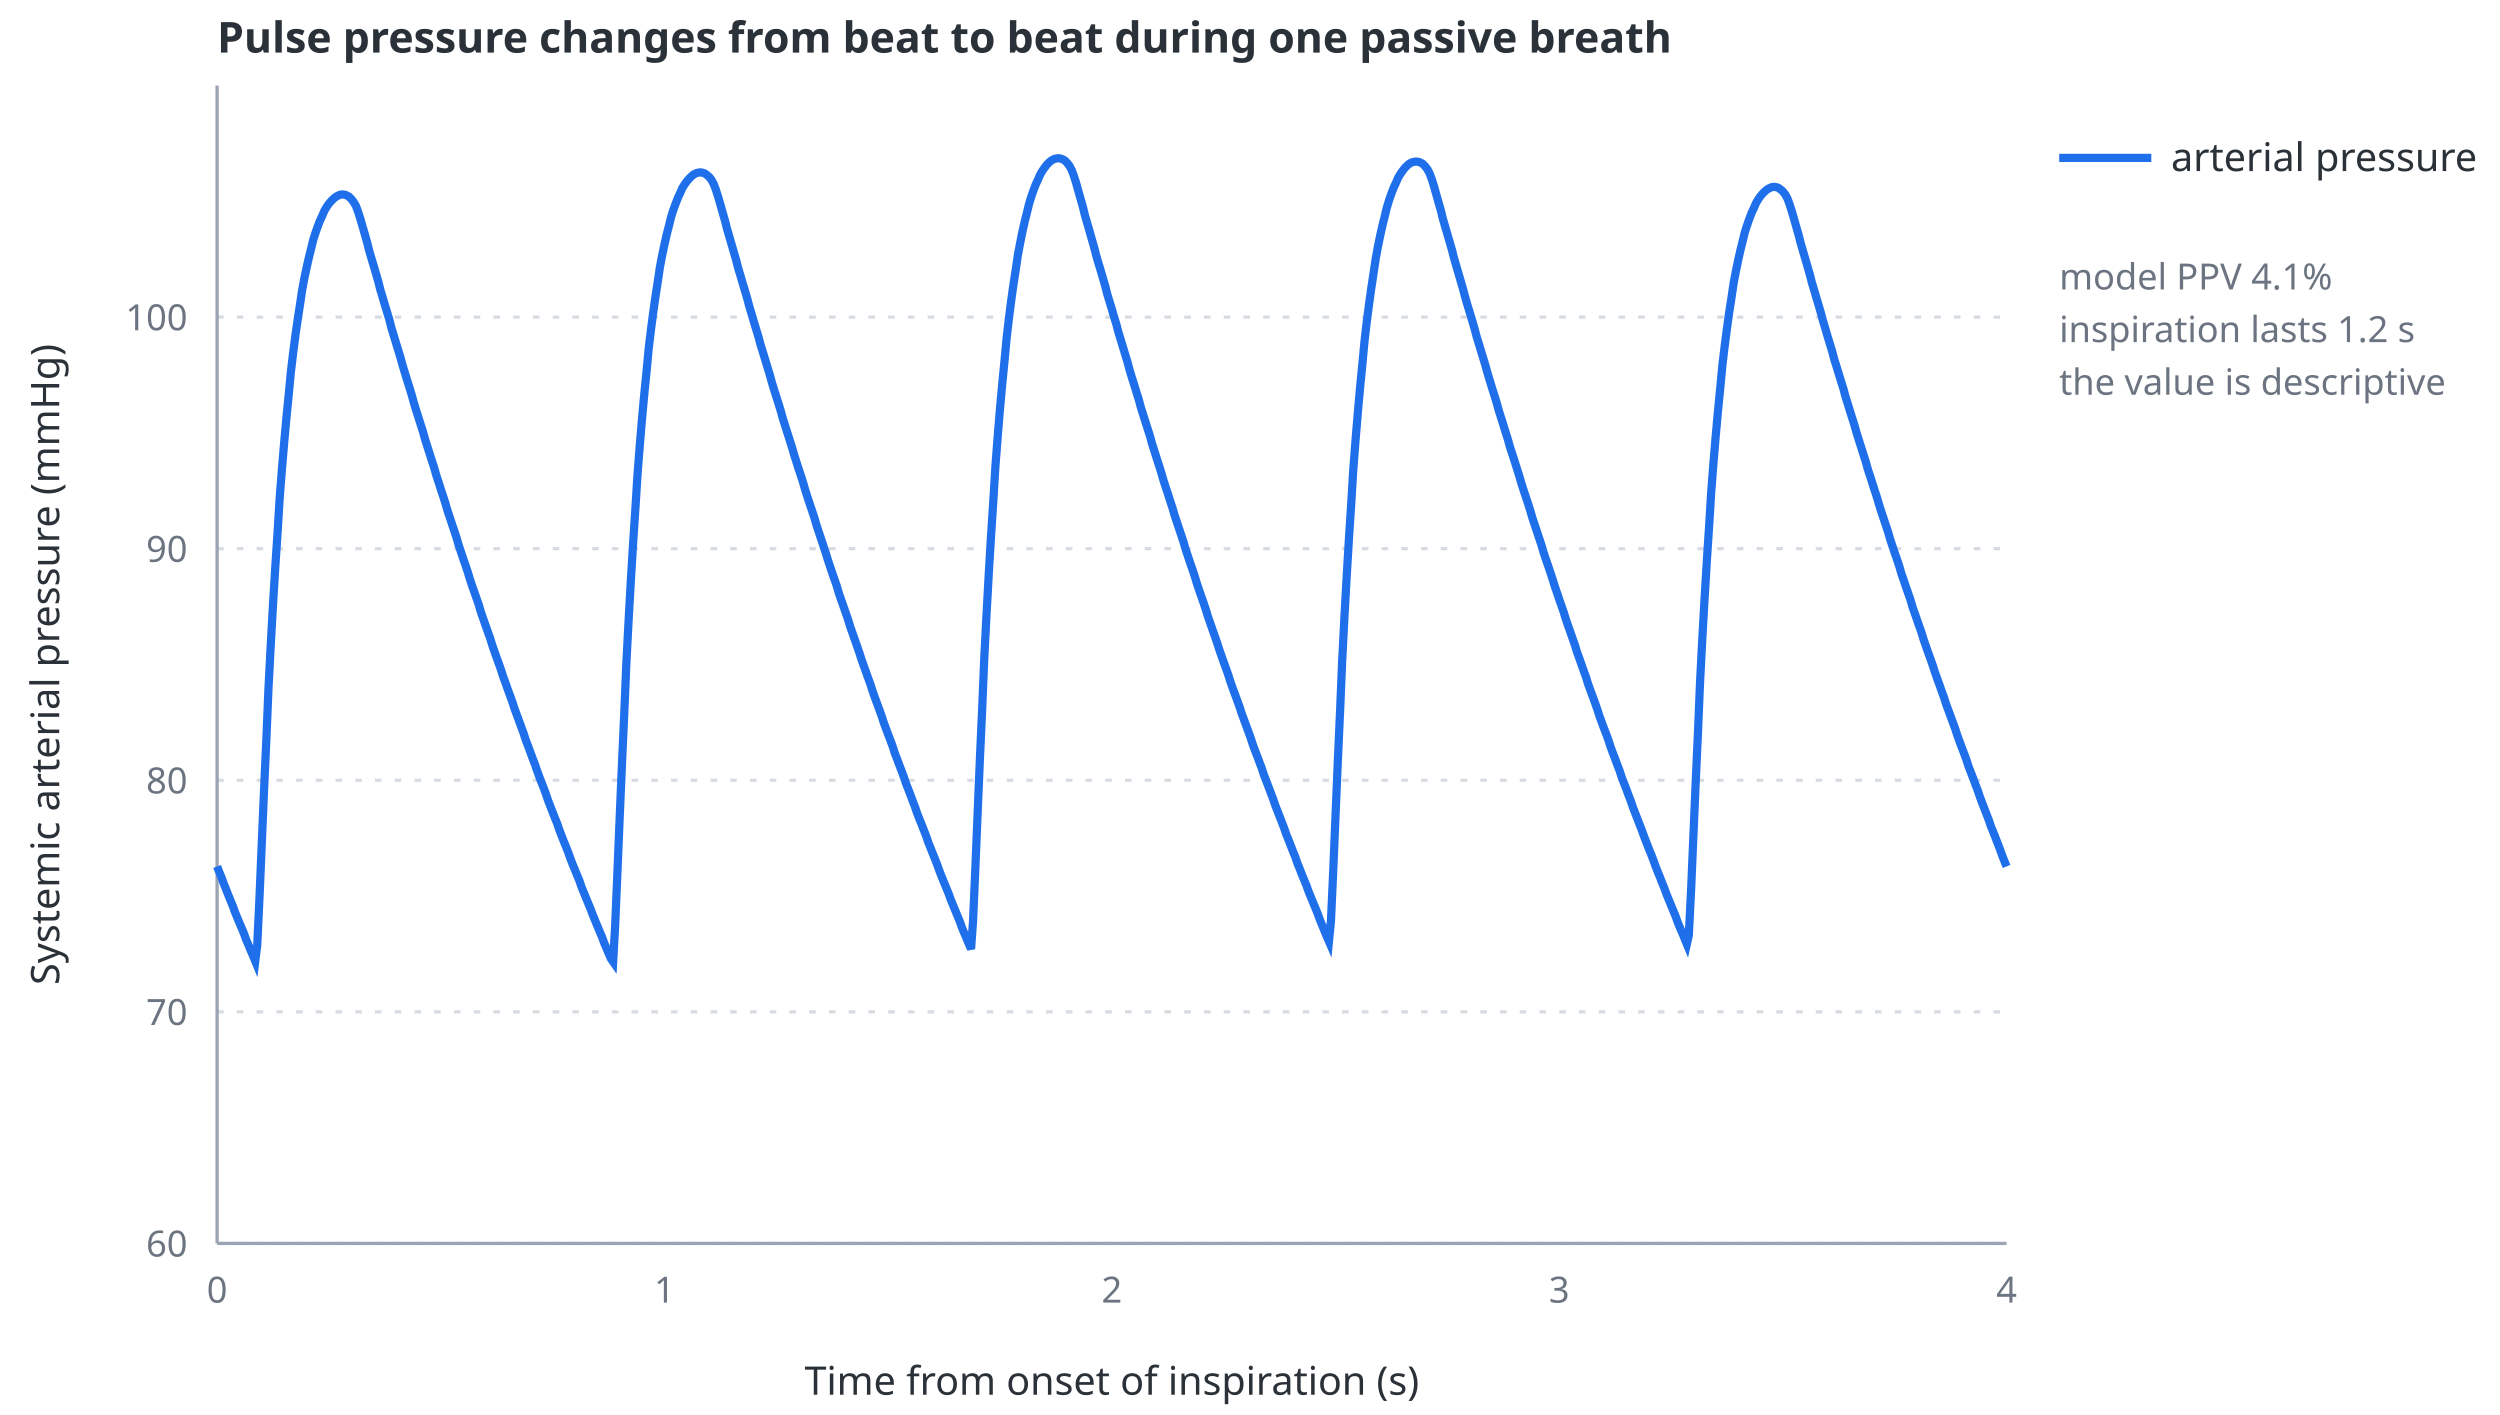
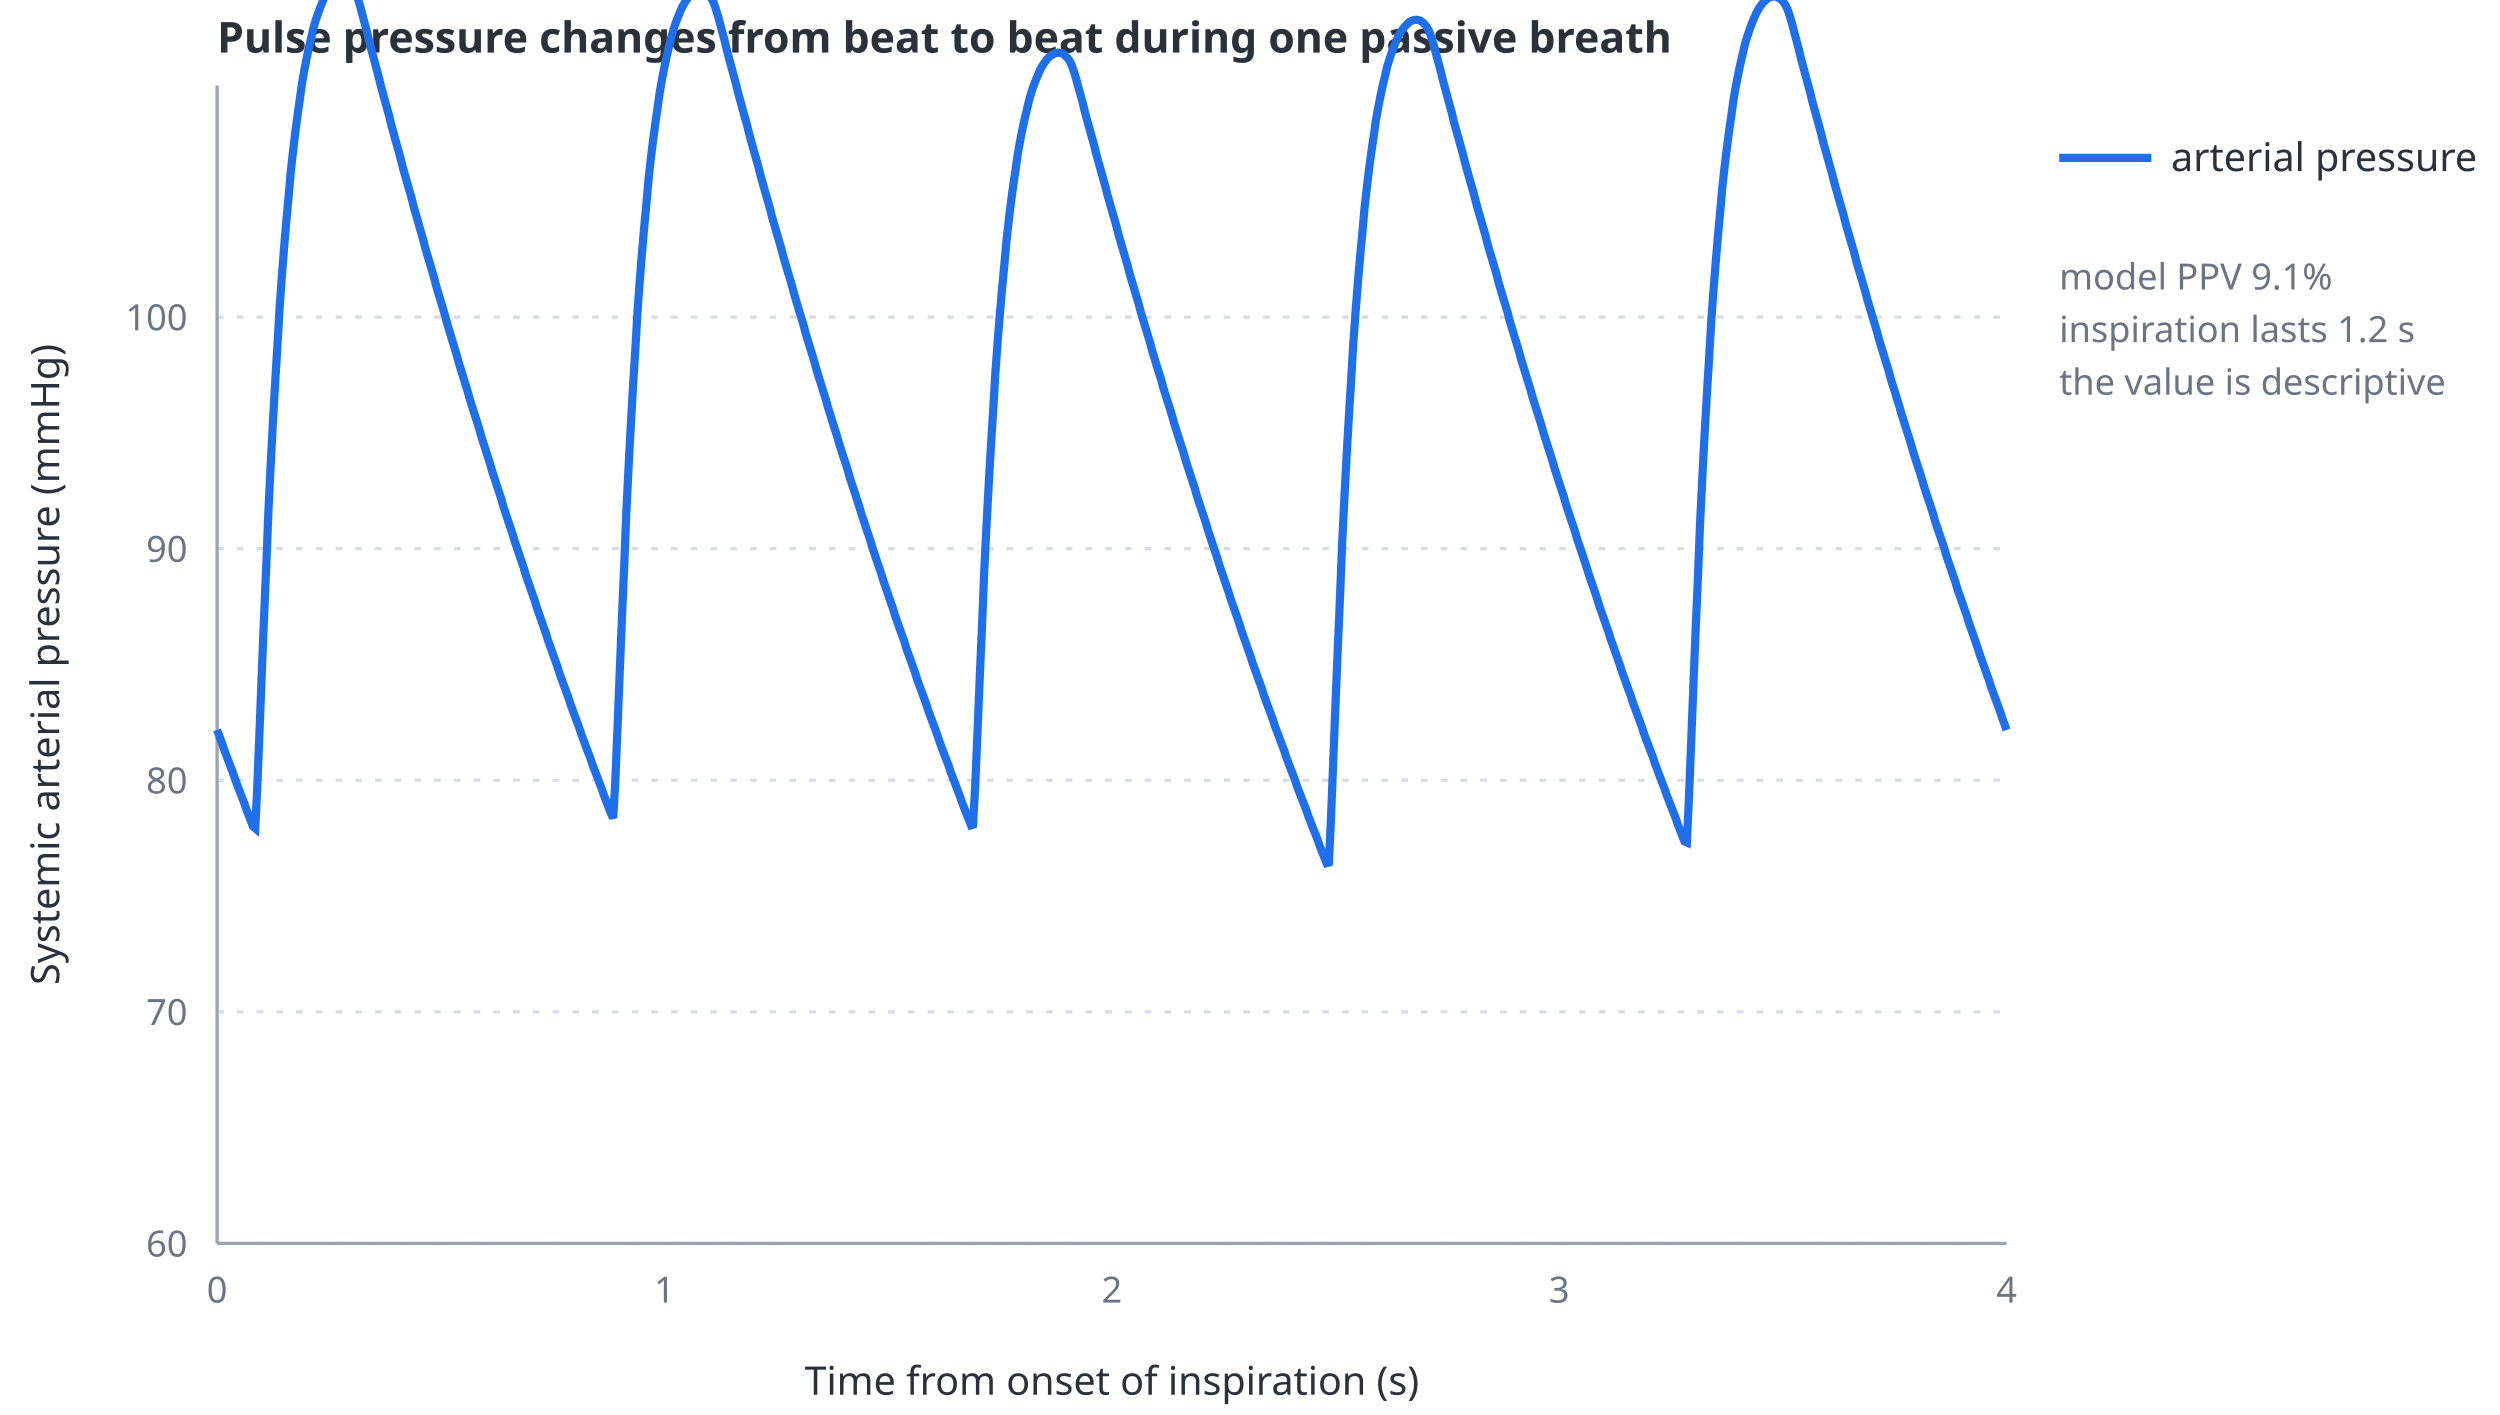
<svg xmlns="http://www.w3.org/2000/svg" viewBox="0 0 760 430" class="arthur-fig" role="img" aria-label="Pulse pressure changes from beat to beat during one passive breath">
  <style>
  svg.arthur-fig .bg { fill: none }
  svg.arthur-fig .axis { stroke: var(--fig-axis, #9aa4b2); stroke-width: 1 }
  svg.arthur-fig .grid { stroke: var(--fig-grid, #d7dce3); stroke-width: 1; stroke-dasharray: 2 4 }
  svg.arthur-fig .tick { fill: var(--fig-muted, #6b7480); font: 11px system-ui, sans-serif }
  svg.arthur-fig .label { fill: var(--fig-text, #2b3138); font: 12px system-ui, sans-serif }
  svg.arthur-fig .title { fill: var(--fig-text, #2b3138); font: 600 13px system-ui, sans-serif }
  svg.arthur-fig .lm { stroke: var(--fig-grid, #d7dce3); stroke-width: 1 }
  svg.arthur-fig .lm-text { fill: var(--fig-muted, #6b7480); font: 600 11px system-ui, sans-serif }
  svg.arthur-fig .total { stroke: var(--fig-total, #1f6feb); stroke-width: 2.5; fill: none }
  svg.arthur-fig .alv { stroke: var(--fig-alv, #d1495b); stroke-width: 1.6; fill: none; stroke-dasharray: 6 3 }
  svg.arthur-fig .extra { stroke: var(--fig-extra, #2a9d8f); stroke-width: 1.6; fill: none; stroke-dasharray: 6 3 }
  svg.arthur-fig .nadir { stroke: var(--fig-total, #1f6feb); stroke-width: 1; stroke-dasharray: 3 3 }
  svg.arthur-fig .dot { fill: var(--fig-total, #1f6feb); stroke: none }
  @media (prefers-color-scheme: dark) {
    svg.arthur-fig .axis { stroke: #5b6472 }
    svg.arthur-fig .grid, svg.arthur-fig .lm { stroke: #363d47 }
    svg.arthur-fig .tick, svg.arthur-fig .lm-text { fill: #8b95a3 }
    svg.arthur-fig .label, svg.arthur-fig .title { fill: #d6dbe2 }
    svg.arthur-fig .total, svg.arthur-fig .nadir { stroke: #58a6ff }
    svg.arthur-fig .dot { fill: #58a6ff }
    svg.arthur-fig .alv { stroke: #f08c9a }
    svg.arthur-fig .extra { stroke: #4fd1c1 }
  }
</style>
  <rect class="bg" width="760" height="430" />
  <text class="title" x="66" y="16">Pulse pressure changes from beat to beat during one passive breath</text>
  <line class="grid" x1="66" y1="378.0" x2="610" y2="378.0" />
  <text class="tick" x="57" y="382.0" text-anchor="end">60</text>
  <line class="grid" x1="66" y1="307.6" x2="610" y2="307.6" />
  <text class="tick" x="57" y="311.6" text-anchor="end">70</text>
  <line class="grid" x1="66" y1="237.2" x2="610" y2="237.2" />
  <text class="tick" x="57" y="241.2" text-anchor="end">80</text>
  <line class="grid" x1="66" y1="166.8" x2="610" y2="166.8" />
  <text class="tick" x="57" y="170.8" text-anchor="end">90</text>
  <line class="grid" x1="66" y1="96.4" x2="610" y2="96.4" />
  <text class="tick" x="57" y="100.4" text-anchor="end">100</text>
  <text class="tick" x="66.0" y="396" text-anchor="middle">0</text>
  <text class="tick" x="202.0" y="396" text-anchor="middle">1</text>
  <text class="tick" x="338.0" y="396" text-anchor="middle">2</text>
  <text class="tick" x="474.0" y="396" text-anchor="middle">3</text>
  <text class="tick" x="610.0" y="396" text-anchor="middle">4</text>
  <line class="axis" x1="66" y1="26" x2="66" y2="378" />
  <line class="axis" x1="66" y1="378.0" x2="610" y2="378.0" />
-   <path class="total" style="stroke-dasharray:none" d="M66.0 263.4 L66.7 265.2 L67.4 266.9 L68.0 268.6 L68.7 270.3 L69.4 272.1 L70.1 273.8 L70.8 275.5 L71.4 277.2 L72.1 278.9 L72.8 280.6 L73.5 282.2 L74.2 283.9 L74.8 285.6 L75.5 287.2 L76.2 288.9 L76.9 290.5 L77.6 292.2 L78.2 287.3 L78.9 272.5 L79.6 255.8 L80.3 239.5 L81.0 224.1 L81.6 209.6 L82.3 196.2 L83.0 183.7 L83.7 172.2 L84.4 161.6 L85.0 151.7 L85.7 142.7 L86.4 134.4 L87.1 126.7 L87.8 119.7 L88.4 113.3 L89.1 107.4 L89.8 102.0 L90.5 97.1 L91.2 92.6 L91.8 88.5 L92.5 84.7 L93.2 81.4 L93.9 78.3 L94.6 75.5 L95.2 73.0 L95.9 70.8 L96.6 68.8 L97.3 67.0 L98.0 65.5 L98.6 64.1 L99.3 62.9 L100.0 61.9 L100.7 61.1 L101.4 60.4 L102.0 59.9 L102.7 59.5 L103.4 59.2 L104.1 59.1 L104.8 59.2 L105.4 59.4 L106.1 59.8 L106.8 60.5 L107.5 61.4 L108.2 62.6 L108.8 64.2 L109.5 66.4 L110.2 68.8 L110.9 71.2 L111.6 73.7 L112.2 76.1 L112.9 78.5 L113.6 80.8 L114.3 83.2 L115.0 85.6 L115.6 88.0 L116.3 90.3 L117.0 92.7 L117.7 95.0 L118.4 97.3 L119.0 99.7 L119.7 102.0 L120.4 104.3 L121.1 106.6 L121.8 108.9 L122.4 111.1 L123.1 113.4 L123.8 115.7 L124.5 117.9 L125.2 120.2 L125.8 122.4 L126.5 124.7 L127.2 126.9 L127.9 129.1 L128.6 131.3 L129.2 133.5 L129.9 135.7 L130.6 137.9 L131.3 140.1 L132.0 142.2 L132.6 144.4 L133.3 146.5 L134.0 148.7 L134.7 150.8 L135.4 153.0 L136.0 155.1 L136.7 157.2 L137.4 159.3 L138.1 161.4 L138.8 163.5 L139.4 165.6 L140.1 167.7 L140.8 169.8 L141.5 171.8 L142.2 173.9 L142.8 175.9 L143.5 178.0 L144.2 180.0 L144.9 182.0 L145.6 184.0 L146.2 186.1 L146.9 188.1 L147.6 190.1 L148.3 192.1 L149.0 194.0 L149.6 196.0 L150.3 198.0 L151.0 200.0 L151.7 201.9 L152.4 203.9 L153.0 205.8 L153.7 207.7 L154.4 209.7 L155.1 211.6 L155.8 213.5 L156.4 215.4 L157.1 217.3 L157.8 219.2 L158.5 221.1 L159.2 223.0 L159.8 224.9 L160.5 226.7 L161.2 228.6 L161.9 230.5 L162.6 232.3 L163.2 234.1 L163.9 236.0 L164.6 237.8 L165.3 239.6 L166.0 241.5 L166.6 243.3 L167.3 245.1 L168.0 246.9 L168.7 248.7 L169.4 250.4 L170.0 252.2 L170.7 254.0 L171.4 255.8 L172.1 257.5 L172.8 259.3 L173.4 261.0 L174.1 262.8 L174.8 264.5 L175.5 266.2 L176.2 267.9 L176.8 269.7 L177.5 271.4 L178.2 273.1 L178.9 274.8 L179.6 276.5 L180.2 278.1 L180.9 279.8 L181.6 281.5 L182.3 283.2 L183.0 284.8 L183.6 286.5 L184.3 288.1 L185.0 289.8 L185.7 291.4 L186.4 292.4 L187.0 281.5 L187.7 265.1 L188.4 248.1 L189.1 231.7 L189.8 216.3 L190.4 201.9 L191.1 188.5 L191.8 176.1 L192.5 164.6 L193.2 154.0 L193.8 144.3 L194.5 135.3 L195.2 127.0 L195.9 119.4 L196.6 112.4 L197.2 106.0 L197.9 100.1 L198.6 94.8 L199.3 89.9 L200.0 85.4 L200.6 81.3 L201.3 77.6 L202.0 74.3 L202.7 71.2 L203.4 68.5 L204.0 66.0 L204.7 63.8 L205.4 61.9 L206.1 60.1 L206.8 58.6 L207.4 57.2 L208.1 56.1 L208.8 55.1 L209.5 54.3 L210.2 53.6 L210.8 53.1 L211.5 52.7 L212.2 52.5 L212.9 52.4 L213.6 52.5 L214.2 52.7 L214.9 53.2 L215.6 53.8 L216.3 54.7 L217.0 56.0 L217.6 57.6 L218.3 59.8 L219.0 62.2 L219.7 64.7 L220.4 67.1 L221.0 69.5 L221.7 71.9 L222.4 74.3 L223.1 76.7 L223.8 79.1 L224.4 81.5 L225.1 83.8 L225.8 86.2 L226.5 88.5 L227.2 90.9 L227.8 93.2 L228.5 95.5 L229.2 97.9 L229.9 100.2 L230.6 102.5 L231.2 104.8 L231.9 107.0 L232.6 109.3 L233.3 111.6 L234.0 113.9 L234.6 116.1 L235.3 118.4 L236.0 120.6 L236.7 122.8 L237.4 125.1 L238.0 127.3 L238.7 129.5 L239.4 131.7 L240.1 133.9 L240.8 136.1 L241.4 138.2 L242.1 140.4 L242.8 142.6 L243.5 144.7 L244.2 146.9 L244.8 149.0 L245.5 151.2 L246.2 153.3 L246.9 155.4 L247.6 157.5 L248.2 159.6 L248.9 161.7 L249.6 163.8 L250.3 165.9 L251.0 168.0 L251.6 170.0 L252.3 172.1 L253.0 174.2 L253.7 176.2 L254.4 178.2 L255.0 180.3 L255.7 182.3 L256.4 184.3 L257.1 186.3 L257.8 188.3 L258.4 190.3 L259.1 192.3 L259.8 194.3 L260.5 196.3 L261.2 198.3 L261.8 200.2 L262.5 202.2 L263.2 204.1 L263.9 206.1 L264.6 208.0 L265.2 209.9 L265.9 211.9 L266.6 213.8 L267.3 215.7 L268.0 217.6 L268.6 219.5 L269.3 221.4 L270.0 223.3 L270.7 225.1 L271.4 227.0 L272.0 228.9 L272.7 230.7 L273.4 232.6 L274.1 234.4 L274.8 236.3 L275.4 238.1 L276.1 239.9 L276.8 241.7 L277.5 243.6 L278.2 245.4 L278.8 247.2 L279.5 249.0 L280.2 250.7 L280.9 252.5 L281.6 254.3 L282.2 256.1 L282.9 257.8 L283.6 259.6 L284.3 261.3 L285.0 263.1 L285.6 264.8 L286.3 266.6 L287.0 268.3 L287.7 270.0 L288.4 271.7 L289.0 273.4 L289.7 275.1 L290.4 276.8 L291.1 278.5 L291.8 280.2 L292.4 281.9 L293.1 283.6 L293.8 285.2 L294.5 286.9 L295.2 288.5 L295.8 280.1 L296.5 264.1 L297.2 247.1 L297.9 230.5 L298.6 215.0 L299.2 200.4 L299.9 186.8 L300.6 174.2 L301.3 162.5 L302.0 151.8 L302.6 141.8 L303.3 132.7 L304.0 124.2 L304.7 116.5 L305.4 109.4 L306.0 102.9 L306.7 96.9 L307.4 91.4 L308.1 86.4 L308.8 81.9 L309.4 77.7 L310.1 74.0 L310.8 70.5 L311.5 67.4 L312.2 64.6 L312.8 62.1 L313.5 59.8 L314.2 57.8 L314.9 56.0 L315.6 54.5 L316.2 53.1 L316.9 51.9 L317.6 50.9 L318.3 50.0 L319.0 49.3 L319.6 48.8 L320.3 48.4 L321.0 48.2 L321.7 48.1 L322.4 48.2 L323.0 48.4 L323.7 48.8 L324.4 49.5 L325.1 50.4 L325.8 51.7 L326.4 53.3 L327.1 55.5 L327.8 58.0 L328.5 60.5 L329.2 62.9 L329.8 65.4 L330.5 67.8 L331.2 70.2 L331.9 72.7 L332.6 75.1 L333.2 77.5 L333.9 79.9 L334.6 82.2 L335.3 84.6 L336.0 87.0 L336.6 89.4 L337.3 91.7 L338.0 94.0 L338.7 96.4 L339.4 98.7 L340.0 101.0 L340.7 103.3 L341.4 105.6 L342.1 107.9 L342.8 110.2 L343.4 112.5 L344.1 114.8 L344.8 117.0 L345.5 119.3 L346.2 121.5 L346.8 123.8 L347.5 126.0 L348.2 128.2 L348.9 130.4 L349.6 132.6 L350.2 134.8 L350.9 137.0 L351.6 139.2 L352.3 141.4 L353.0 143.6 L353.6 145.7 L354.3 147.9 L355.0 150.0 L355.7 152.2 L356.4 154.3 L357.0 156.4 L357.7 158.5 L358.4 160.6 L359.1 162.7 L359.8 164.8 L360.4 166.9 L361.1 169.0 L361.8 171.1 L362.5 173.1 L363.2 175.2 L363.8 177.2 L364.5 179.3 L365.2 181.3 L365.9 183.3 L366.6 185.4 L367.2 187.4 L367.9 189.4 L368.6 191.4 L369.3 193.4 L370.0 195.4 L370.6 197.3 L371.3 199.3 L372.0 201.3 L372.7 203.2 L373.4 205.2 L374.0 207.1 L374.7 209.1 L375.4 211.0 L376.1 212.9 L376.8 214.8 L377.4 216.7 L378.1 218.6 L378.8 220.5 L379.5 222.4 L380.2 224.3 L380.8 226.2 L381.5 228.1 L382.2 229.9 L382.9 231.8 L383.6 233.6 L384.2 235.5 L384.9 237.3 L385.6 239.1 L386.3 241.0 L387.0 242.8 L387.6 244.6 L388.3 246.4 L389.0 248.2 L389.7 250.0 L390.4 251.8 L391.0 253.6 L391.7 255.3 L392.4 257.1 L393.1 258.9 L393.8 260.6 L394.4 262.4 L395.1 264.1 L395.8 265.9 L396.5 267.6 L397.2 269.3 L397.8 271.0 L398.5 272.7 L399.2 274.4 L399.9 276.1 L400.6 277.8 L401.2 279.5 L401.9 281.2 L402.6 282.9 L403.3 284.6 L404.0 286.2 L404.6 280.1 L405.3 264.8 L406.0 247.9 L406.7 231.4 L407.4 215.8 L408.0 201.3 L408.7 187.7 L409.4 175.1 L410.1 163.4 L410.8 152.7 L411.4 142.7 L412.1 133.6 L412.8 125.2 L413.5 117.4 L414.2 110.3 L414.8 103.8 L415.5 97.8 L416.2 92.4 L416.9 87.4 L417.6 82.8 L418.2 78.7 L418.9 74.9 L419.6 71.5 L420.3 68.4 L421.0 65.6 L421.6 63.1 L422.3 60.8 L423.0 58.8 L423.7 57.0 L424.4 55.5 L425.0 54.1 L425.7 52.9 L426.4 51.9 L427.1 51.0 L427.8 50.3 L428.4 49.8 L429.1 49.4 L429.8 49.2 L430.5 49.1 L431.2 49.2 L431.8 49.4 L432.5 49.8 L433.2 50.5 L433.9 51.4 L434.6 52.7 L435.2 54.3 L435.9 56.5 L436.6 59.0 L437.3 61.5 L438.0 63.9 L438.6 66.4 L439.3 68.8 L440.0 71.2 L440.7 73.6 L441.4 76.0 L442.0 78.4 L442.7 80.8 L443.4 83.2 L444.1 85.6 L444.8 88.0 L445.4 90.3 L446.1 92.7 L446.8 95.0 L447.5 97.3 L448.2 99.7 L448.8 102.0 L449.5 104.3 L450.2 106.6 L450.9 108.9 L451.6 111.2 L452.2 113.4 L452.9 115.7 L453.6 118.0 L454.3 120.2 L455.0 122.5 L455.6 124.7 L456.3 126.9 L457.0 129.1 L457.7 131.4 L458.4 133.6 L459.0 135.8 L459.7 137.9 L460.4 140.1 L461.1 142.3 L461.8 144.5 L462.4 146.6 L463.1 148.8 L463.8 150.9 L464.5 153.0 L465.2 155.2 L465.8 157.3 L466.5 159.4 L467.2 161.5 L467.9 163.6 L468.6 165.7 L469.2 167.8 L469.9 169.9 L470.6 171.9 L471.3 174.0 L472.0 176.1 L472.6 178.1 L473.3 180.1 L474.0 182.2 L474.7 184.2 L475.4 186.2 L476.0 188.2 L476.7 190.2 L477.4 192.2 L478.1 194.2 L478.8 196.2 L479.4 198.2 L480.1 200.1 L480.8 202.1 L481.5 204.1 L482.2 206.0 L482.8 208.0 L483.5 209.9 L484.2 211.8 L484.9 213.7 L485.6 215.7 L486.2 217.6 L486.9 219.5 L487.6 221.4 L488.3 223.2 L489.0 225.1 L489.6 227.0 L490.3 228.9 L491.0 230.7 L491.7 232.6 L492.4 234.4 L493.0 236.3 L493.7 238.1 L494.4 239.9 L495.1 241.8 L495.8 243.6 L496.4 245.4 L497.1 247.2 L497.8 249.0 L498.5 250.8 L499.2 252.6 L499.8 254.3 L500.5 256.1 L501.2 257.9 L501.9 259.6 L502.6 261.4 L503.2 263.1 L503.9 264.9 L504.6 266.6 L505.3 268.4 L506.0 270.1 L506.6 271.8 L507.3 273.5 L508.0 275.2 L508.7 276.9 L509.4 278.6 L510.0 280.3 L510.7 282.0 L511.4 283.6 L512.1 285.3 L512.8 287.0 L513.4 284.3 L514.1 270.4 L514.8 253.9 L515.5 237.6 L516.2 222.2 L516.8 207.7 L517.5 194.2 L518.2 181.8 L518.9 170.2 L519.6 159.5 L520.2 149.7 L520.9 140.6 L521.6 132.3 L522.3 124.6 L523.0 117.5 L523.6 111.1 L524.3 105.2 L525.0 99.8 L525.7 94.8 L526.4 90.3 L527.0 86.2 L527.7 82.5 L528.4 79.1 L529.1 76.0 L529.8 73.2 L530.4 70.7 L531.1 68.5 L531.8 66.5 L532.5 64.7 L533.2 63.2 L533.8 61.8 L534.5 60.6 L535.2 59.6 L535.9 58.8 L536.6 58.1 L537.2 57.6 L537.9 57.2 L538.6 56.9 L539.3 56.8 L540.0 56.9 L540.6 57.1 L541.3 57.6 L542.0 58.2 L542.7 59.1 L543.4 60.4 L544.0 62.0 L544.7 64.2 L545.4 66.6 L546.1 69.1 L546.8 71.5 L547.4 73.9 L548.1 76.3 L548.8 78.7 L549.5 81.1 L550.2 83.5 L550.8 85.9 L551.5 88.2 L552.2 90.6 L552.9 92.9 L553.6 95.3 L554.2 97.6 L554.9 99.9 L555.6 102.3 L556.3 104.6 L557.0 106.9 L557.6 109.2 L558.3 111.4 L559.0 113.7 L559.7 116.0 L560.4 118.2 L561.0 120.5 L561.7 122.7 L562.4 125.0 L563.1 127.2 L563.8 129.4 L564.4 131.6 L565.1 133.8 L565.8 136.0 L566.5 138.2 L567.2 140.4 L567.8 142.6 L568.5 144.7 L569.2 146.9 L569.9 149.1 L570.6 151.2 L571.2 153.3 L571.9 155.5 L572.6 157.6 L573.3 159.7 L574.0 161.8 L574.6 163.9 L575.3 166.0 L576.0 168.1 L576.7 170.1 L577.4 172.2 L578.0 174.3 L578.7 176.3 L579.4 178.4 L580.1 180.4 L580.8 182.4 L581.4 184.5 L582.1 186.5 L582.8 188.5 L583.5 190.5 L584.2 192.5 L584.8 194.5 L585.5 196.5 L586.2 198.5 L586.9 200.4 L587.6 202.4 L588.2 204.3 L588.9 206.3 L589.6 208.2 L590.3 210.2 L591.0 212.1 L591.6 214.0 L592.3 215.9 L593.0 217.8 L593.7 219.7 L594.4 221.6 L595.0 223.5 L595.7 225.4 L596.4 227.3 L597.1 229.1 L597.8 231.0 L598.4 232.9 L599.1 234.7 L599.8 236.5 L600.5 238.4 L601.2 240.2 L601.8 242.0 L602.5 243.9 L603.2 245.7 L603.9 247.5 L604.6 249.3 L605.2 251.1 L605.9 252.8 L606.6 254.6 L607.3 256.4 L608.0 258.2 L608.6 259.9 L609.3 261.7 L610.0 263.4" />
+   <path class="total" style="stroke-dasharray:none" d="M66.0 221.9 L66.7 223.8 L67.4 225.7 L68.0 227.5 L68.7 229.4 L69.4 231.2 L70.1 233.1 L70.8 234.9 L71.4 236.7 L72.1 238.6 L72.8 240.4 L73.5 242.2 L74.2 244.0 L74.8 245.8 L75.5 247.6 L76.2 249.4 L76.9 251.2 L77.6 251.8 L78.2 239.5 L78.9 222.1 L79.6 204.2 L80.3 186.9 L81.0 170.6 L81.6 155.3 L82.3 141.0 L83.0 127.7 L83.7 115.4 L84.4 104.0 L85.0 93.5 L85.7 83.8 L86.4 74.8 L87.1 66.6 L87.8 59.1 L88.4 52.1 L89.1 45.8 L89.8 40.0 L90.5 34.7 L91.2 29.8 L91.8 25.4 L92.5 21.4 L93.2 17.8 L93.9 14.5 L94.6 11.5 L95.2 8.8 L95.9 6.4 L96.6 4.3 L97.3 2.4 L98.0 0.7 L98.6 -0.8 L99.3 -2.0 L100.0 -3.1 L100.7 -4.0 L101.4 -4.7 L102.0 -5.3 L102.7 -5.7 L103.4 -6.0 L104.1 -6.1 L104.8 -6.0 L105.4 -5.7 L106.1 -5.3 L106.8 -4.6 L107.5 -3.6 L108.2 -2.2 L108.8 -0.4 L109.5 1.9 L110.2 4.6 L110.9 7.2 L111.6 9.8 L112.2 12.5 L112.9 15.1 L113.6 17.7 L114.3 20.3 L115.0 22.9 L115.6 25.4 L116.3 28.0 L117.0 30.6 L117.7 33.1 L118.4 35.6 L119.0 38.2 L119.7 40.7 L120.4 43.2 L121.1 45.7 L121.8 48.2 L122.4 50.7 L123.1 53.2 L123.8 55.6 L124.5 58.1 L125.2 60.5 L125.8 63.0 L126.5 65.4 L127.2 67.8 L127.9 70.3 L128.6 72.7 L129.2 75.1 L129.9 77.5 L130.6 79.8 L131.3 82.2 L132.0 84.6 L132.6 86.9 L133.3 89.3 L134.0 91.6 L134.7 93.9 L135.4 96.3 L136.0 98.6 L136.7 100.9 L137.4 103.2 L138.1 105.5 L138.8 107.8 L139.4 110.0 L140.1 112.3 L140.8 114.6 L141.5 116.8 L142.2 119.1 L142.8 121.3 L143.5 123.5 L144.2 125.7 L144.9 127.9 L145.6 130.1 L146.2 132.3 L146.9 134.5 L147.6 136.7 L148.3 138.9 L149.0 141.0 L149.6 143.2 L150.3 145.3 L151.0 147.5 L151.7 149.6 L152.4 151.7 L153.0 153.9 L153.7 156.0 L154.4 158.1 L155.1 160.2 L155.8 162.3 L156.4 164.3 L157.1 166.4 L157.8 168.5 L158.5 170.5 L159.2 172.6 L159.8 174.6 L160.5 176.7 L161.2 178.7 L161.9 180.7 L162.6 182.7 L163.2 184.7 L163.9 186.7 L164.6 188.7 L165.3 190.7 L166.0 192.7 L166.6 194.7 L167.3 196.6 L168.0 198.6 L168.7 200.5 L169.4 202.5 L170.0 204.4 L170.7 206.4 L171.4 208.3 L172.1 210.2 L172.8 212.1 L173.4 214.0 L174.1 215.9 L174.8 217.8 L175.5 219.7 L176.2 221.6 L176.8 223.4 L177.5 225.3 L178.2 227.2 L178.9 229.0 L179.6 230.9 L180.2 232.7 L180.9 234.5 L181.6 236.3 L182.3 238.2 L183.0 240.0 L183.6 241.8 L184.3 243.6 L185.0 245.4 L185.7 247.2 L186.4 248.7 L187.0 238.6 L187.7 221.8 L188.4 204.2 L189.1 187.1 L189.8 171.0 L190.4 155.8 L191.1 141.7 L191.8 128.6 L192.5 116.4 L193.2 105.2 L193.8 94.8 L194.5 85.2 L195.2 76.4 L195.9 68.3 L196.6 60.9 L197.2 54.1 L197.9 47.8 L198.6 42.1 L199.3 36.9 L200.0 32.1 L200.6 27.8 L201.3 23.9 L202.0 20.3 L202.7 17.0 L203.4 14.1 L204.0 11.5 L204.7 9.1 L205.4 7.0 L206.1 5.2 L206.8 3.5 L207.4 2.1 L208.1 0.9 L208.8 -0.2 L209.5 -1.0 L210.2 -1.7 L210.8 -2.3 L211.5 -2.7 L212.2 -2.9 L212.9 -3.0 L213.6 -2.9 L214.2 -2.6 L214.9 -2.1 L215.6 -1.4 L216.3 -0.4 L217.0 0.9 L217.6 2.7 L218.3 5.0 L219.0 7.6 L219.7 10.2 L220.4 12.8 L221.0 15.4 L221.7 18.0 L222.4 20.6 L223.1 23.2 L223.8 25.8 L224.4 28.3 L225.1 30.8 L225.8 33.4 L226.5 35.9 L227.2 38.4 L227.8 40.9 L228.5 43.4 L229.2 45.9 L229.9 48.4 L230.6 50.9 L231.2 53.3 L231.9 55.8 L232.6 58.3 L233.3 60.7 L234.0 63.1 L234.6 65.6 L235.3 68.0 L236.0 70.4 L236.7 72.8 L237.4 75.2 L238.0 77.5 L238.7 79.9 L239.4 82.3 L240.1 84.6 L240.8 87.0 L241.4 89.3 L242.1 91.7 L242.8 94.0 L243.5 96.3 L244.2 98.6 L244.8 100.9 L245.5 103.2 L246.2 105.5 L246.9 107.8 L247.6 110.1 L248.2 112.3 L248.9 114.6 L249.6 116.8 L250.3 119.1 L251.0 121.3 L251.6 123.5 L252.3 125.7 L253.0 128.0 L253.7 130.2 L254.4 132.4 L255.0 134.5 L255.7 136.7 L256.4 138.9 L257.1 141.0 L257.8 143.2 L258.4 145.4 L259.1 147.5 L259.8 149.6 L260.5 151.8 L261.2 153.9 L261.8 156.0 L262.5 158.1 L263.2 160.2 L263.9 162.3 L264.6 164.4 L265.2 166.4 L265.9 168.5 L266.6 170.6 L267.3 172.6 L268.0 174.7 L268.6 176.7 L269.3 178.7 L270.0 180.8 L270.7 182.8 L271.4 184.8 L272.0 186.8 L272.7 188.8 L273.4 190.8 L274.1 192.8 L274.8 194.7 L275.4 196.7 L276.1 198.7 L276.8 200.6 L277.5 202.6 L278.2 204.5 L278.8 206.5 L279.5 208.4 L280.2 210.3 L280.9 212.2 L281.6 214.1 L282.2 216.0 L282.9 217.9 L283.6 219.8 L284.3 221.7 L285.0 223.6 L285.6 225.4 L286.3 227.3 L287.0 229.2 L287.7 231.0 L288.4 232.8 L289.0 234.7 L289.7 236.5 L290.4 238.3 L291.1 240.2 L291.8 242.0 L292.4 243.8 L293.1 245.6 L293.8 247.4 L294.5 249.1 L295.2 250.9 L295.8 250.7 L296.5 238.1 L297.2 221.5 L297.9 204.7 L298.6 188.7 L299.2 173.7 L299.9 159.7 L300.6 146.7 L301.3 134.7 L302.0 123.5 L302.6 113.2 L303.3 103.7 L304.0 95.0 L304.7 87.0 L305.4 79.6 L306.0 72.9 L306.7 66.7 L307.4 61.0 L308.1 55.8 L308.8 51.1 L309.4 46.8 L310.1 42.9 L310.8 39.3 L311.5 36.1 L312.2 33.2 L312.8 30.6 L313.5 28.2 L314.2 26.1 L314.9 24.3 L315.6 22.6 L316.2 21.2 L316.9 20.0 L317.6 18.9 L318.3 18.0 L319.0 17.3 L319.6 16.8 L320.3 16.4 L321.0 16.1 L321.7 16.0 L322.4 16.1 L323.0 16.3 L323.7 16.8 L324.4 17.5 L325.1 18.4 L325.8 19.8 L326.4 21.5 L327.1 23.8 L327.8 26.4 L328.5 28.9 L329.2 31.5 L329.8 34.0 L330.5 36.6 L331.2 39.1 L331.9 41.6 L332.6 44.1 L333.2 46.6 L333.9 49.1 L334.6 51.6 L335.3 54.1 L336.0 56.6 L336.6 59.0 L337.3 61.5 L338.0 63.9 L338.7 66.3 L339.4 68.8 L340.0 71.2 L340.7 73.6 L341.4 76.0 L342.1 78.4 L342.8 80.8 L343.4 83.1 L344.1 85.5 L344.8 87.9 L345.5 90.2 L346.2 92.5 L346.8 94.9 L347.5 97.2 L348.2 99.5 L348.9 101.8 L349.6 104.1 L350.2 106.4 L350.9 108.7 L351.6 111.0 L352.3 113.2 L353.0 115.5 L353.6 117.7 L354.3 120.0 L355.0 122.2 L355.7 124.4 L356.4 126.7 L357.0 128.9 L357.7 131.1 L358.4 133.3 L359.1 135.5 L359.8 137.6 L360.4 139.8 L361.1 142.0 L361.8 144.1 L362.5 146.3 L363.2 148.4 L363.8 150.6 L364.5 152.7 L365.2 154.8 L365.9 156.9 L366.6 159.0 L367.2 161.1 L367.9 163.2 L368.6 165.3 L369.3 167.4 L370.0 169.5 L370.6 171.5 L371.3 173.6 L372.0 175.6 L372.7 177.7 L373.4 179.7 L374.0 181.7 L374.7 183.7 L375.4 185.7 L376.1 187.7 L376.8 189.7 L377.4 191.7 L378.1 193.7 L378.8 195.7 L379.5 197.7 L380.2 199.6 L380.8 201.6 L381.5 203.5 L382.2 205.5 L382.9 207.4 L383.6 209.3 L384.2 211.3 L384.9 213.2 L385.6 215.1 L386.3 217.0 L387.0 218.9 L387.6 220.8 L388.3 222.6 L389.0 224.5 L389.7 226.4 L390.4 228.2 L391.0 230.1 L391.7 232.0 L392.4 233.8 L393.1 235.6 L393.8 237.5 L394.4 239.3 L395.1 241.1 L395.8 242.9 L396.5 244.7 L397.2 246.5 L397.8 248.3 L398.5 250.1 L399.2 251.9 L399.9 253.6 L400.6 255.4 L401.2 257.2 L401.9 258.9 L402.6 260.7 L403.3 262.4 L404.0 262.2 L404.6 249.1 L405.3 231.6 L406.0 213.8 L406.7 196.7 L407.4 180.5 L408.0 165.4 L408.7 151.2 L409.4 138.1 L410.1 125.9 L410.8 114.7 L411.4 104.3 L412.1 94.7 L412.8 85.8 L413.5 77.7 L414.2 70.3 L414.8 63.4 L415.5 57.2 L416.2 51.4 L416.9 46.2 L417.6 41.4 L418.2 37.0 L418.9 33.1 L419.6 29.5 L420.3 26.2 L421.0 23.3 L421.6 20.6 L422.3 18.3 L423.0 16.2 L423.7 14.3 L424.4 12.6 L425.0 11.2 L425.7 9.9 L426.4 8.9 L427.1 8.0 L427.8 7.3 L428.4 6.7 L429.1 6.3 L429.8 6.1 L430.5 6.0 L431.2 6.1 L431.8 6.3 L432.5 6.8 L433.2 7.5 L433.9 8.5 L434.6 9.8 L435.2 11.6 L435.9 13.9 L436.6 16.5 L437.3 19.1 L438.0 21.7 L438.6 24.3 L439.3 26.8 L440.0 29.4 L440.7 32.0 L441.4 34.5 L442.0 37.1 L442.7 39.6 L443.4 42.1 L444.1 44.6 L444.8 47.1 L445.4 49.6 L446.1 52.1 L446.8 54.6 L447.5 57.0 L448.2 59.5 L448.8 61.9 L449.5 64.4 L450.2 66.8 L450.9 69.2 L451.6 71.7 L452.2 74.1 L452.9 76.5 L453.6 78.8 L454.3 81.2 L455.0 83.6 L455.6 86.0 L456.3 88.3 L457.0 90.7 L457.7 93.0 L458.4 95.3 L459.0 97.7 L459.7 100.0 L460.4 102.3 L461.1 104.6 L461.8 106.9 L462.4 109.2 L463.1 111.4 L463.8 113.7 L464.5 116.0 L465.2 118.2 L465.8 120.4 L466.5 122.7 L467.2 124.9 L467.9 127.1 L468.6 129.3 L469.2 131.5 L469.9 133.7 L470.6 135.9 L471.3 138.1 L472.0 140.3 L472.6 142.4 L473.3 144.6 L474.0 146.8 L474.7 148.9 L475.4 151.0 L476.0 153.2 L476.7 155.3 L477.4 157.4 L478.1 159.5 L478.8 161.6 L479.4 163.7 L480.1 165.8 L480.8 167.8 L481.5 169.9 L482.2 172.0 L482.8 174.0 L483.5 176.1 L484.2 178.1 L484.9 180.1 L485.6 182.2 L486.2 184.2 L486.9 186.2 L487.6 188.2 L488.3 190.2 L489.0 192.2 L489.6 194.2 L490.3 196.1 L491.0 198.1 L491.7 200.1 L492.4 202.0 L493.0 204.0 L493.7 205.9 L494.4 207.8 L495.1 209.8 L495.8 211.7 L496.4 213.6 L497.1 215.5 L497.8 217.4 L498.5 219.3 L499.2 221.2 L499.8 223.1 L500.5 225.0 L501.2 226.8 L501.9 228.7 L502.6 230.5 L503.2 232.4 L503.9 234.2 L504.6 236.1 L505.3 237.9 L506.0 239.7 L506.6 241.5 L507.3 243.3 L508.0 245.1 L508.7 246.9 L509.4 248.7 L510.0 250.5 L510.7 252.3 L511.4 254.1 L512.1 255.8 L512.8 256.1 L513.4 243.5 L514.1 226.0 L514.8 208.1 L515.5 190.9 L516.2 174.7 L516.8 159.4 L517.5 145.2 L518.2 132.0 L518.9 119.7 L519.6 108.4 L520.2 97.9 L520.9 88.3 L521.6 79.4 L522.3 71.2 L523.0 63.7 L523.6 56.8 L524.3 50.5 L525.0 44.7 L525.7 39.4 L526.4 34.6 L527.0 30.2 L527.7 26.2 L528.4 22.6 L529.1 19.3 L529.8 16.3 L530.4 13.7 L531.1 11.3 L531.8 9.2 L532.5 7.3 L533.2 5.6 L533.8 4.2 L534.5 2.9 L535.2 1.8 L535.9 0.9 L536.6 0.2 L537.2 -0.3 L537.9 -0.7 L538.6 -1.0 L539.3 -1.1 L540.0 -1.0 L540.6 -0.7 L541.3 -0.3 L542.0 0.4 L542.7 1.4 L543.4 2.8 L544.0 4.6 L544.7 6.9 L545.4 9.6 L546.1 12.2 L546.8 14.8 L547.4 17.4 L548.1 20.0 L548.8 22.6 L549.5 25.2 L550.2 27.7 L550.8 30.3 L551.5 32.9 L552.2 35.4 L552.9 37.9 L553.6 40.5 L554.2 43.0 L554.9 45.5 L555.6 48.0 L556.3 50.5 L557.0 53.0 L557.6 55.4 L558.3 57.9 L559.0 60.4 L559.7 62.8 L560.4 65.2 L561.0 67.7 L561.7 70.1 L562.4 72.5 L563.1 74.9 L563.8 77.3 L564.4 79.7 L565.1 82.1 L565.8 84.4 L566.5 86.8 L567.2 89.2 L567.8 91.5 L568.5 93.8 L569.2 96.2 L569.9 98.5 L570.6 100.8 L571.2 103.1 L571.9 105.4 L572.6 107.7 L573.3 110.0 L574.0 112.2 L574.6 114.5 L575.3 116.8 L576.0 119.0 L576.7 121.3 L577.4 123.5 L578.0 125.7 L578.7 127.9 L579.4 130.1 L580.1 132.3 L580.8 134.5 L581.4 136.7 L582.1 138.9 L582.8 141.1 L583.5 143.2 L584.2 145.4 L584.8 147.5 L585.5 149.7 L586.2 151.8 L586.9 153.9 L587.6 156.0 L588.2 158.2 L588.9 160.3 L589.6 162.4 L590.3 164.4 L591.0 166.5 L591.6 168.6 L592.3 170.7 L593.0 172.7 L593.7 174.8 L594.4 176.8 L595.0 178.9 L595.7 180.9 L596.4 182.9 L597.1 184.9 L597.8 186.9 L598.4 188.9 L599.1 190.9 L599.8 192.9 L600.5 194.9 L601.2 196.9 L601.8 198.8 L602.5 200.8 L603.2 202.7 L603.9 204.7 L604.6 206.6 L605.2 208.6 L605.9 210.5 L606.6 212.4 L607.3 214.3 L608.0 216.2 L608.6 218.1 L609.3 220.0 L610.0 221.9" />
  <text class="label" transform="translate(18 202) rotate(-90)" text-anchor="middle">Systemic arterial pressure (mmHg)</text>
  <text class="label" x="338" y="424" text-anchor="middle">Time from onset of inspiration (s)</text>
  <line class="total" style="stroke-dasharray:none" x1="626" y1="48" x2="654" y2="48" />
  <text class="label" x="660" y="52">arterial pressure</text>
-   <text class="tick" x="626" y="88">model PPV 4.1%</text>
+   <text class="tick" x="626" y="88">model PPV 9.1%</text>
  <text class="tick" x="626" y="104">inspiration lasts 1.2 s</text>
  <text class="tick" x="626" y="120">the value is descriptive</text>
</svg>
